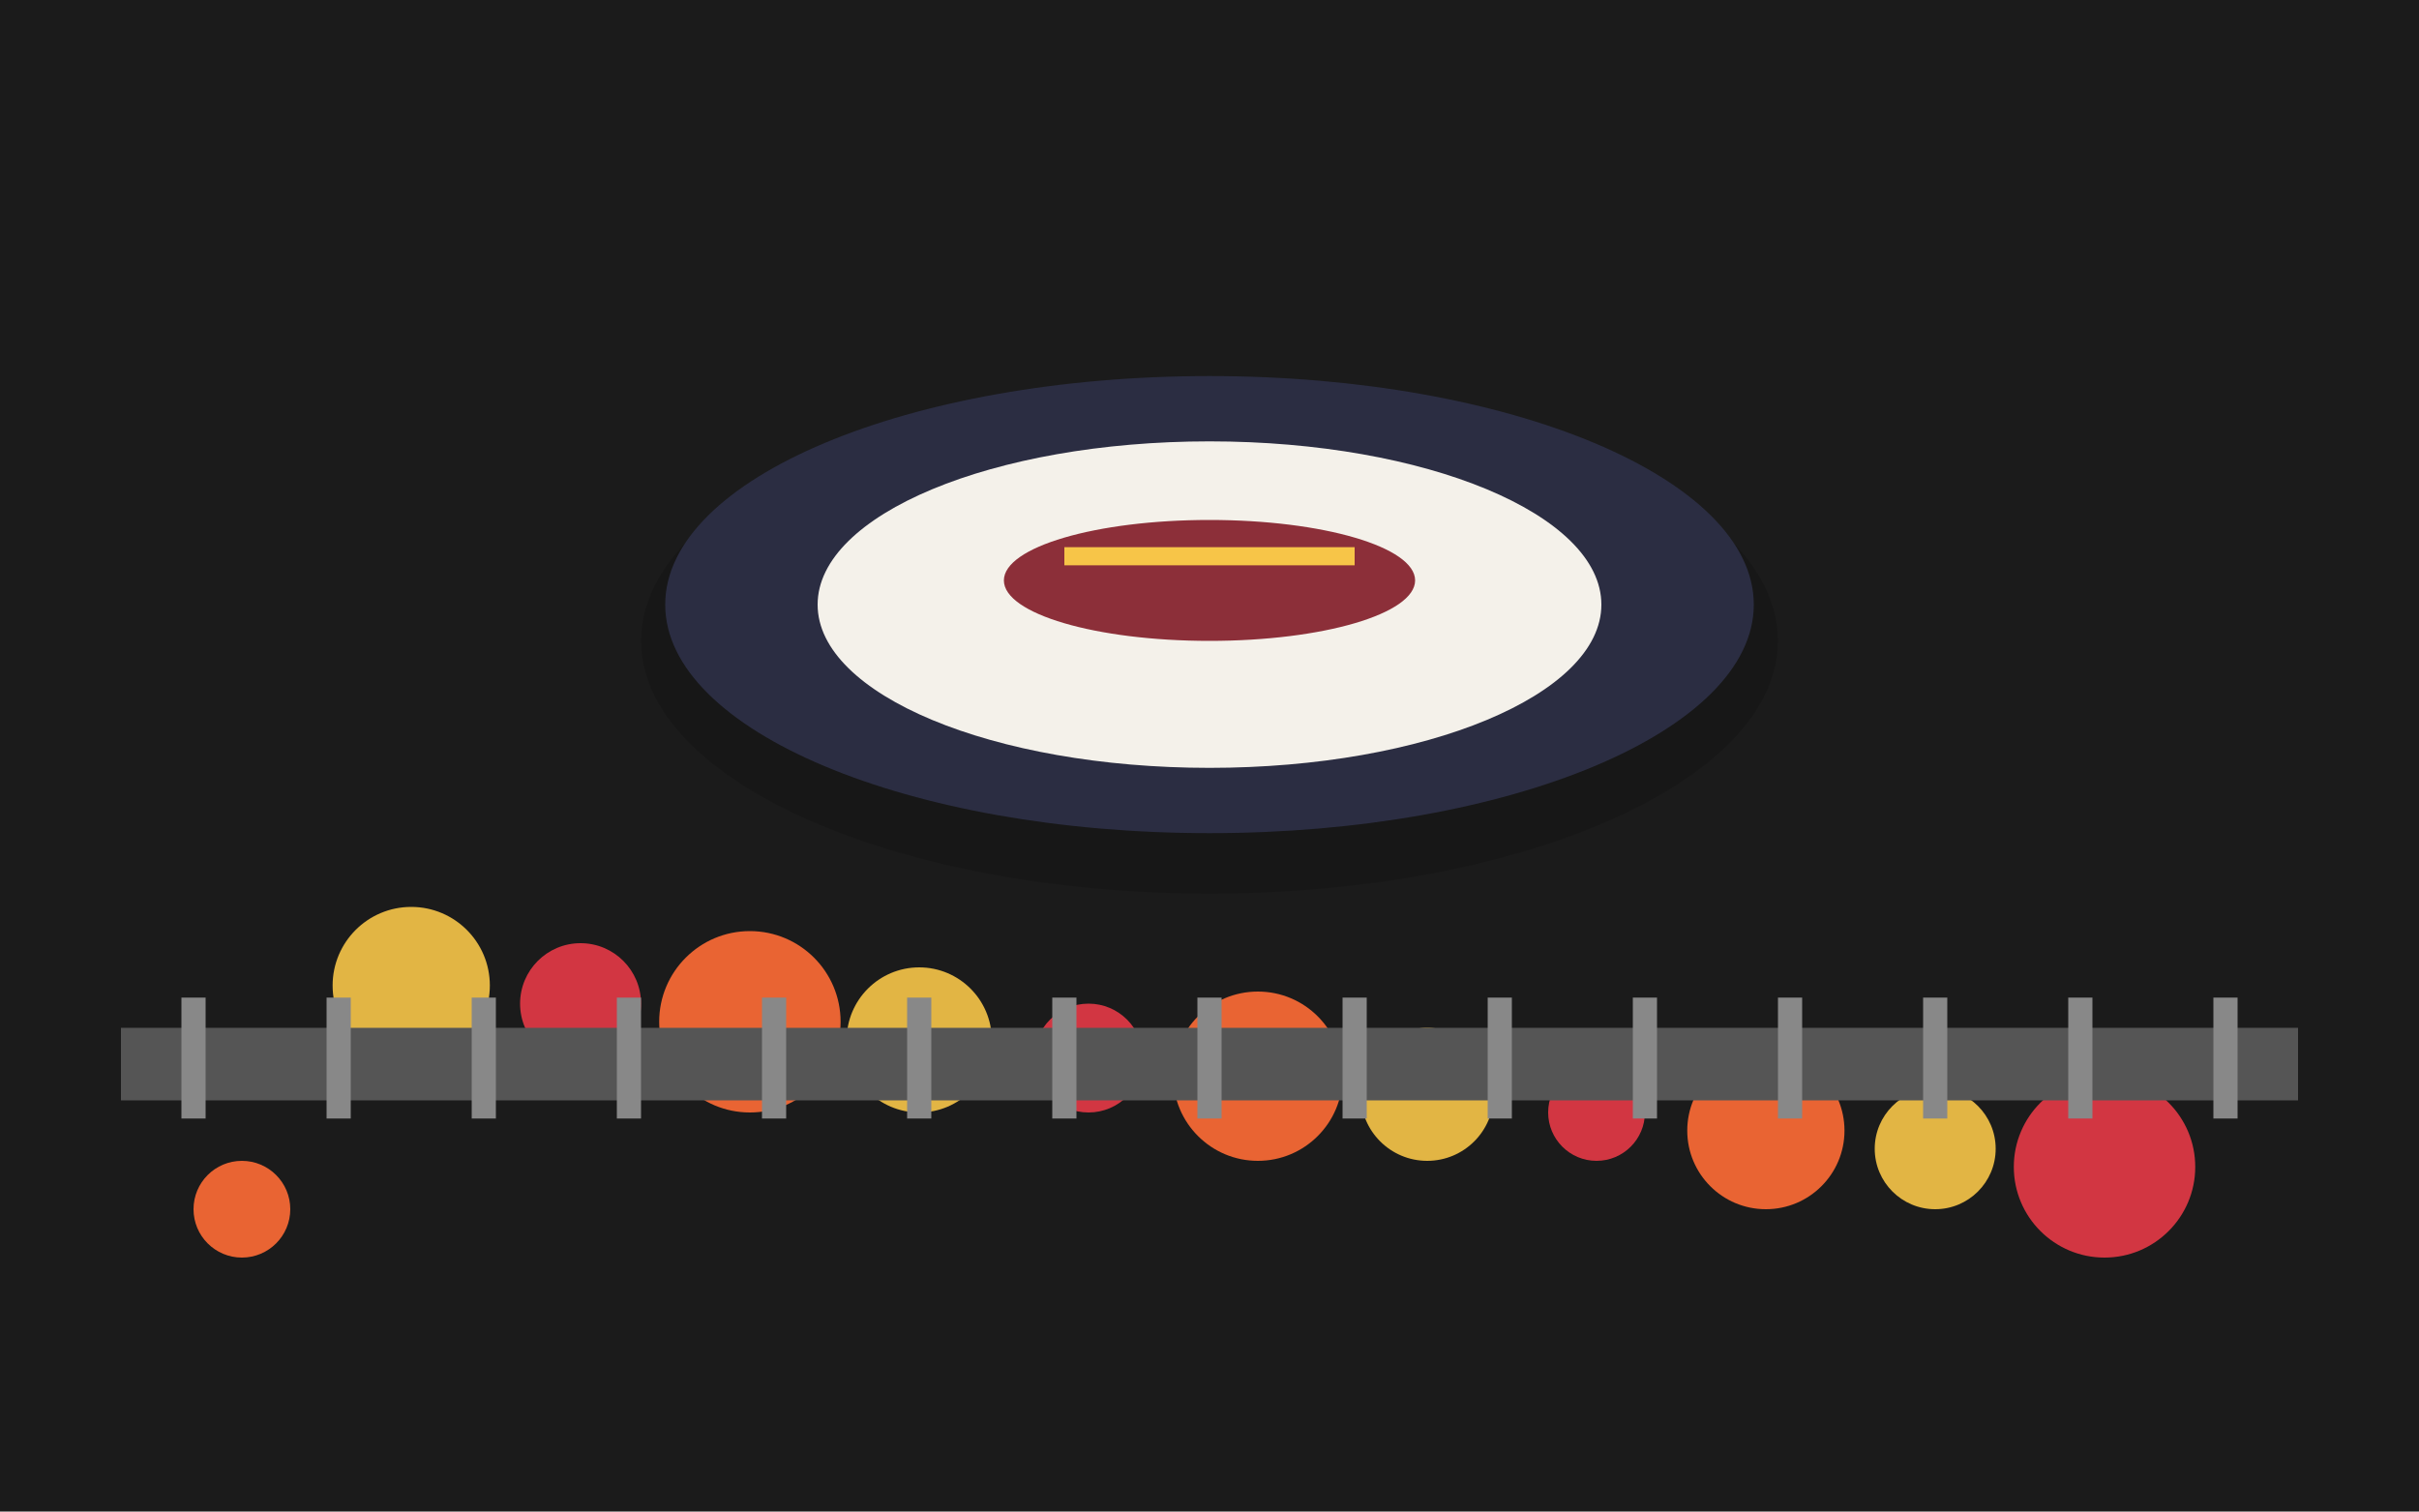
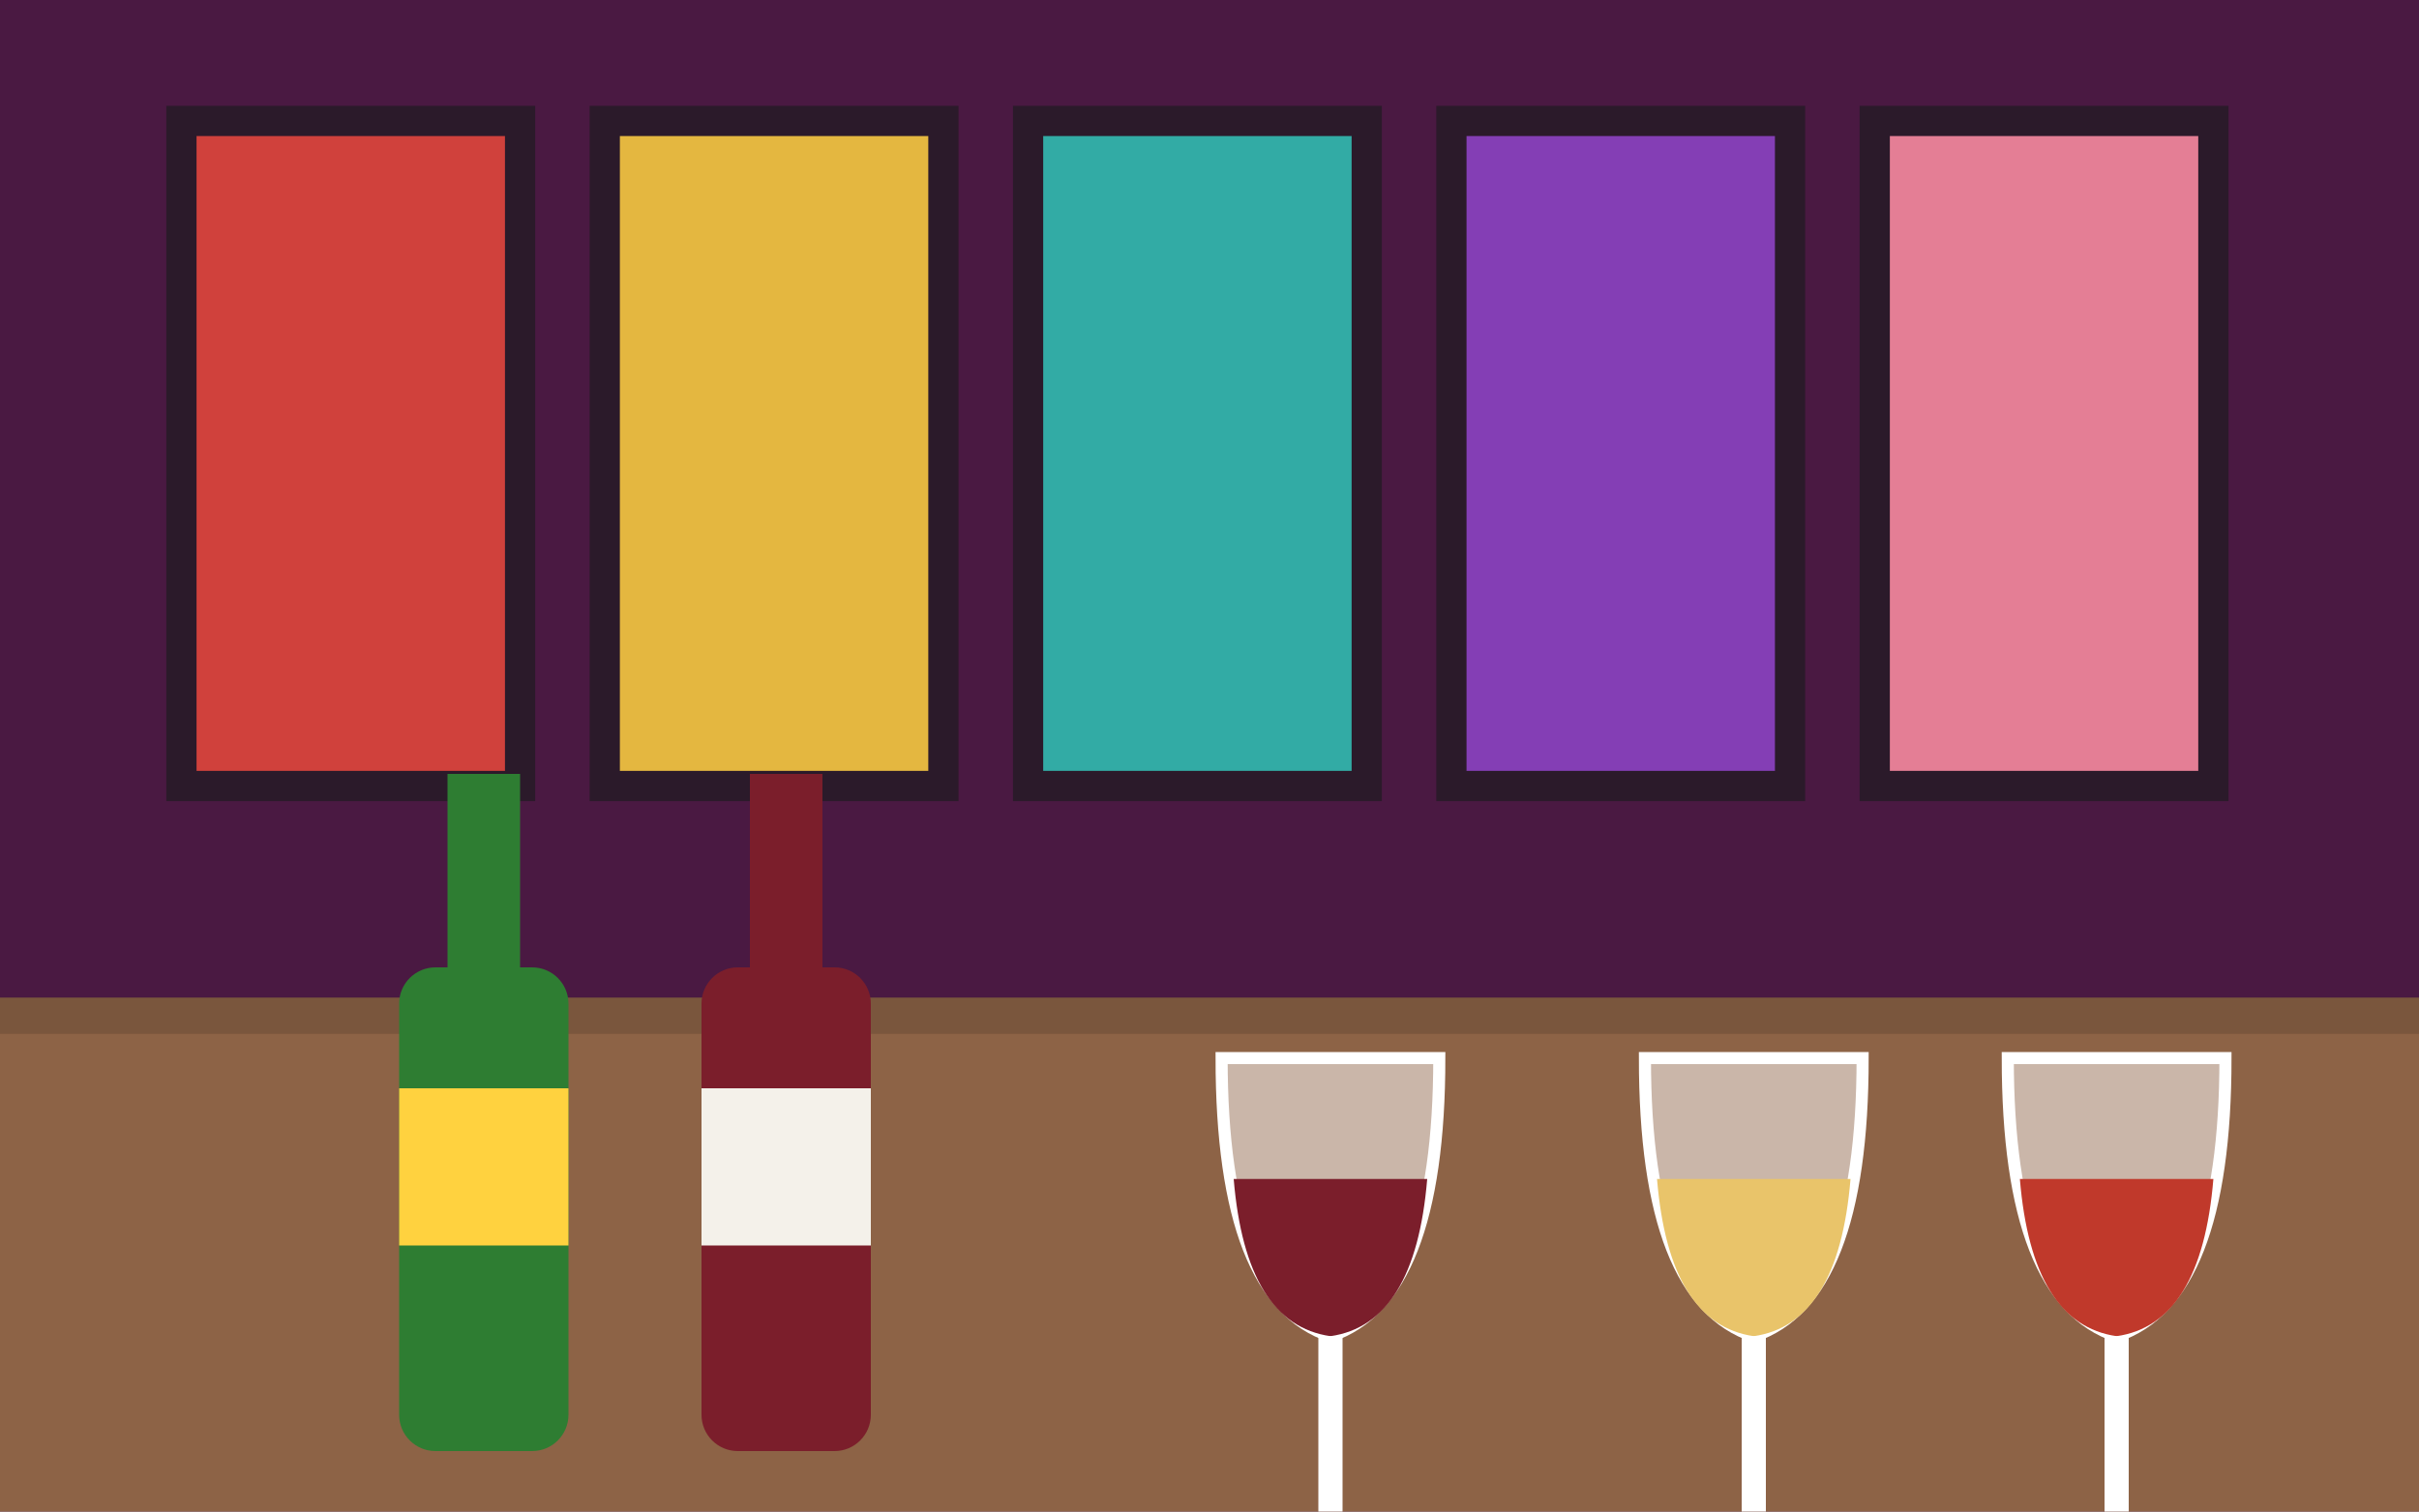
<svg xmlns="http://www.w3.org/2000/svg" viewBox="0 0 400 250" preserveAspectRatio="xMidYMid slice">
  <rect width="400" height="250" fill="#FFF" />
-   <rect width="400" height="250" fill="#1B1B1B" />
-   <circle cx="40" cy="200" r="8" fill="#FF6B35" opacity=".9" />
-   <circle cx="68" cy="163" r="13" fill="#F7C548" opacity=".9" />
-   <circle cx="96" cy="166" r="10" fill="#E63946" opacity=".9" />
-   <circle cx="124" cy="169" r="15" fill="#FF6B35" opacity=".9" />
-   <circle cx="152" cy="172" r="12" fill="#F7C548" opacity=".9" />
-   <circle cx="180" cy="175" r="9" fill="#E63946" opacity=".9" />
-   <circle cx="208" cy="178" r="14" fill="#FF6B35" opacity=".9" />
-   <circle cx="236" cy="181" r="11" fill="#F7C548" opacity=".9" />
-   <circle cx="264" cy="184" r="8" fill="#E63946" opacity=".9" />
-   <circle cx="292" cy="187" r="13" fill="#FF6B35" opacity=".9" />
-   <circle cx="320" cy="190" r="10" fill="#F7C548" opacity=".9" />
-   <circle cx="348" cy="193" r="15" fill="#E63946" opacity=".9" />
-   <rect x="20" y="170" width="360" height="12" fill="#555" />
-   <rect x="30" y="165" width="4" height="20" fill="#888" />
-   <rect x="54" y="165" width="4" height="20" fill="#888" />
-   <rect x="78" y="165" width="4" height="20" fill="#888" />
-   <rect x="102" y="165" width="4" height="20" fill="#888" />
-   <rect x="126" y="165" width="4" height="20" fill="#888" />
-   <rect x="150" y="165" width="4" height="20" fill="#888" />
-   <rect x="174" y="165" width="4" height="20" fill="#888" />
-   <rect x="198" y="165" width="4" height="20" fill="#888" />
-   <rect x="222" y="165" width="4" height="20" fill="#888" />
-   <rect x="246" y="165" width="4" height="20" fill="#888" />
-   <rect x="270" y="165" width="4" height="20" fill="#888" />
-   <rect x="294" y="165" width="4" height="20" fill="#888" />
-   <rect x="318" y="165" width="4" height="20" fill="#888" />
-   <rect x="342" y="165" width="4" height="20" fill="#888" />
-   <rect x="366" y="165" width="4" height="20" fill="#888" />
-   <g transform="translate(200,100)">
-     <ellipse cx="0" cy="6" rx="94" ry="41.8" fill="#00000022" />
-     <ellipse cx="0" cy="0" rx="90" ry="37.8" fill="#2B2D42" />
-     <ellipse cx="0" cy="0" rx="64.8" ry="27.0" fill="#F4F1EA" />
-     <ellipse cx="0" cy="-4" rx="34" ry="10" fill="#8C2F39" />
-     <path d="M-24 -8 h48" stroke="#F7C548" stroke-width="3" />
+   <rect width="400" height="250" fill="#4A1942" />
+   <rect x="30" y="20" width="56" height="110" fill="#E8483B" opacity=".85" />
+   <rect x="30" y="20" width="56" height="110" fill="none" stroke="#2B1A2A" stroke-width="5" />
+   <rect x="100" y="20" width="56" height="110" fill="#FFD23F" opacity=".85" />
+   <rect x="100" y="20" width="56" height="110" fill="none" stroke="#2B1A2A" stroke-width="5" />
+   <rect x="170" y="20" width="56" height="110" fill="#2EC4B6" opacity=".85" />
+   <rect x="170" y="20" width="56" height="110" fill="none" stroke="#2B1A2A" stroke-width="5" />
+   <rect x="240" y="20" width="56" height="110" fill="#8E44C9" opacity=".85" />
+   <rect x="240" y="20" width="56" height="110" fill="none" stroke="#2B1A2A" stroke-width="5" />
+   <rect x="310" y="20" width="56" height="110" fill="#FF8FA3" opacity=".85" />
+   <rect x="310" y="20" width="56" height="110" fill="none" stroke="#2B1A2A" stroke-width="5" />
+   <rect x="0" y="165" width="400" height="85" fill="#8D6346" />
+   <rect x="0" y="165" width="400" height="6" fill="#00000022" />
+   <g transform="translate(80,220) scale(1.0)">
+     <rect x="-14" y="-60" width="28" height="80" rx="6" fill="#2E7D32" />
+     <rect x="-6" y="-92" width="12" height="34" fill="#2E7D32" />
+     <rect x="-14" y="-40" width="28" height="26" fill="#FFD23F" />
+   </g>
+   <g transform="translate(130,220) scale(1.0)">
+     <rect x="-14" y="-60" width="28" height="80" rx="6" fill="#7B1E2B" />
+     <rect x="-6" y="-92" width="12" height="34" fill="#7B1E2B" />
+     <rect x="-14" y="-40" width="28" height="26" fill="#F4F1EA" />
+   </g>
+   <g transform="translate(220,235) scale(1.0)">
+     <path d="M-18 -60 h36 q0 40 -18 46 q-18 -6 -18 -46z" fill="#ffffff88" stroke="#fff" stroke-width="2" />
+     <path d="M-16 -40 h32 q-2 24 -16 26 q-14 -2 -16 -26z" fill="#7B1E2B" />
+     <rect x="-2" y="-14" width="4" height="34" fill="#fff" />
+     <ellipse cx="0" cy="22" rx="16" ry="4" fill="#fff" />
+   </g>
+   <g transform="translate(290,235) scale(1.0)">
+     <path d="M-18 -60 h36 q0 40 -18 46 q-18 -6 -18 -46z" fill="#ffffff88" stroke="#fff" stroke-width="2" />
+     <path d="M-16 -40 h32 q-2 24 -16 26 q-14 -2 -16 -26z" fill="#E9C46A" />
+     <rect x="-2" y="-14" width="4" height="34" fill="#fff" />
+     <ellipse cx="0" cy="22" rx="16" ry="4" fill="#fff" />
+   </g>
+   <g transform="translate(350,235) scale(1.0)">
+     <path d="M-18 -60 h36 q0 40 -18 46 q-18 -6 -18 -46z" fill="#ffffff88" stroke="#fff" stroke-width="2" />
+     <path d="M-16 -40 h32 q-2 24 -16 26 q-14 -2 -16 -26z" fill="#C0392B" />
+     <rect x="-2" y="-14" width="4" height="34" fill="#fff" />
+     <ellipse cx="0" cy="22" rx="16" ry="4" fill="#fff" />
  </g>
</svg>
